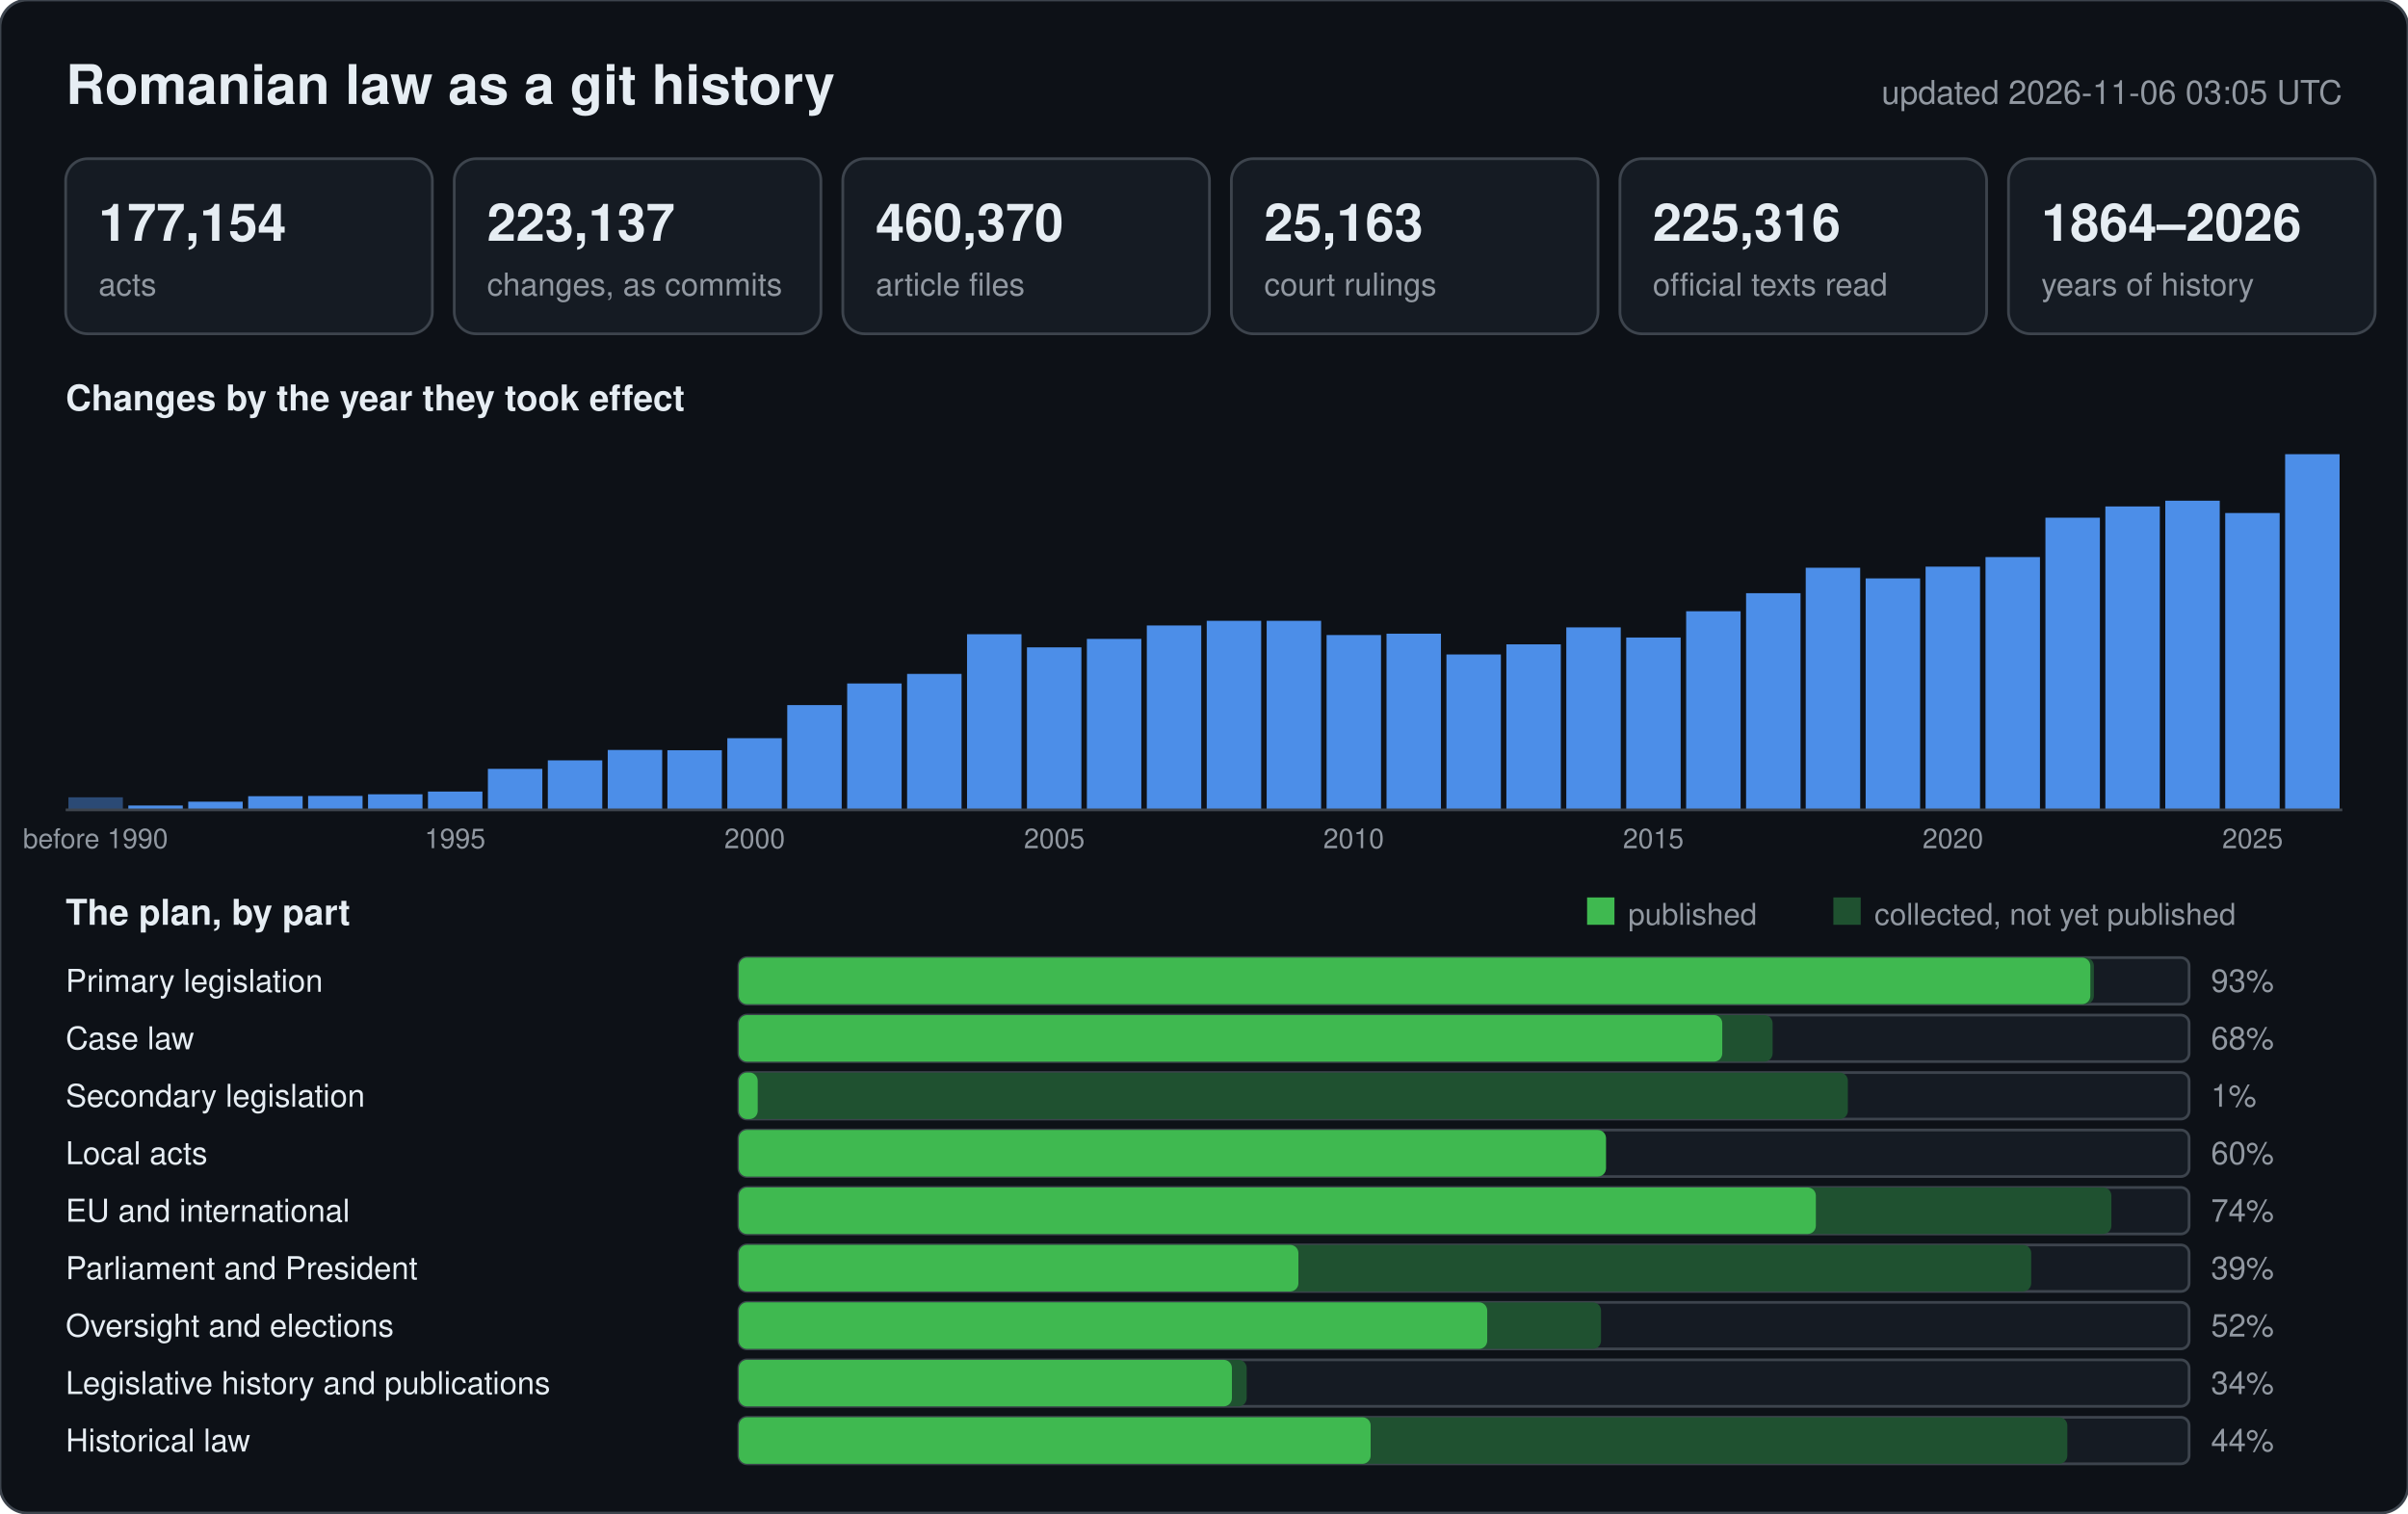
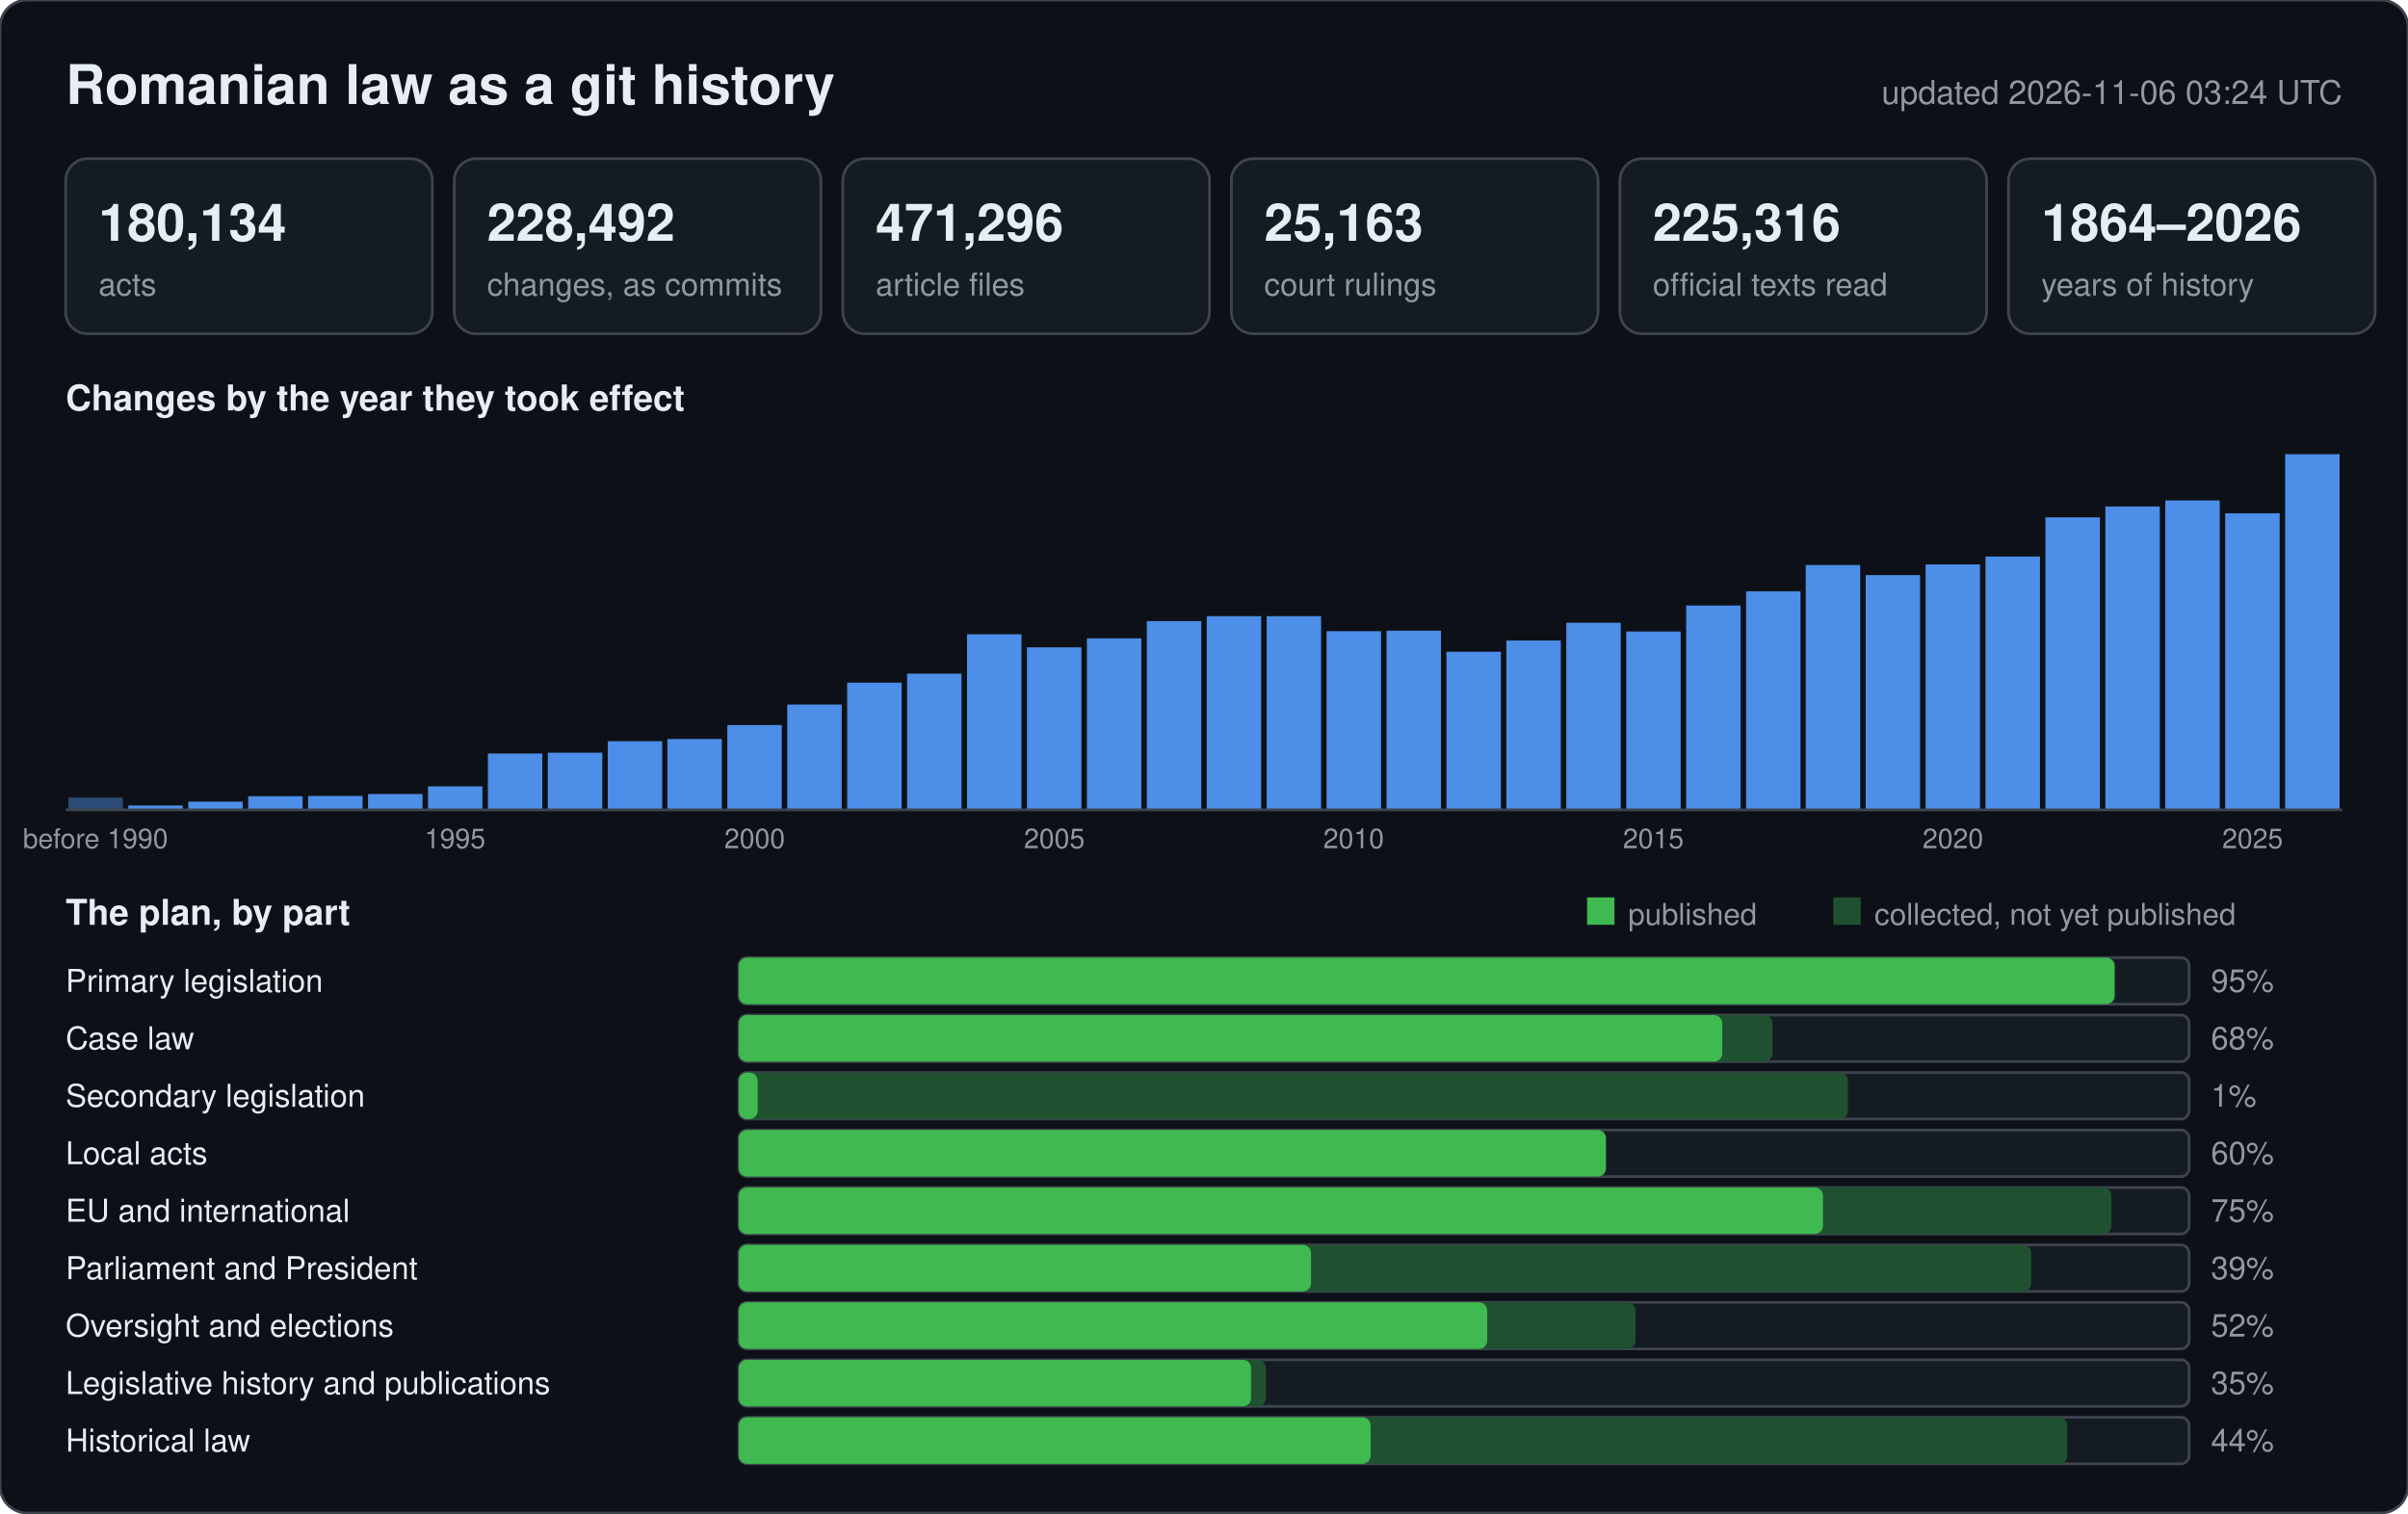
<svg xmlns="http://www.w3.org/2000/svg" width="880" height="553" viewBox="0 0 880 553" font-family="-apple-system,BlinkMacSystemFont,Segoe UI,Helvetica,Arial,sans-serif">
  <rect width="880" height="553" rx="10" fill="#0d1117" stroke="#3d444d" />
  <text x="24" y="38" font-size="20" font-weight="600" fill="#e6edf3">Romanian law as a git history</text>
-   <text x="856" y="38" font-size="12" text-anchor="end" fill="#9198a1">updated 2026-11-06 03:05 UTC</text>
+   <text x="856" y="38" font-size="12" text-anchor="end" fill="#9198a1">updated 2026-11-06 03:24 UTC</text>
  <rect x="24" y="58" width="134" height="64" rx="8" fill="#151b23" stroke="#3d444d" />
-   <text x="36" y="88" font-size="19" font-weight="600" fill="#e6edf3">177,154</text>
+   <text x="36" y="88" font-size="19" font-weight="600" fill="#e6edf3">180,134</text>
  <text x="36" y="108" font-size="11.5" fill="#9198a1">acts</text>
  <rect x="166" y="58" width="134" height="64" rx="8" fill="#151b23" stroke="#3d444d" />
-   <text x="178" y="88" font-size="19" font-weight="600" fill="#e6edf3">223,137</text>
+   <text x="178" y="88" font-size="19" font-weight="600" fill="#e6edf3">228,492</text>
  <text x="178" y="108" font-size="11.5" fill="#9198a1">changes, as commits</text>
  <rect x="308" y="58" width="134" height="64" rx="8" fill="#151b23" stroke="#3d444d" />
-   <text x="320" y="88" font-size="19" font-weight="600" fill="#e6edf3">460,370</text>
+   <text x="320" y="88" font-size="19" font-weight="600" fill="#e6edf3">471,296</text>
  <text x="320" y="108" font-size="11.5" fill="#9198a1">article files</text>
  <rect x="450" y="58" width="134" height="64" rx="8" fill="#151b23" stroke="#3d444d" />
  <text x="462" y="88" font-size="19" font-weight="600" fill="#e6edf3">25,163</text>
  <text x="462" y="108" font-size="11.5" fill="#9198a1">court rulings</text>
  <rect x="592" y="58" width="134" height="64" rx="8" fill="#151b23" stroke="#3d444d" />
  <text x="604" y="88" font-size="19" font-weight="600" fill="#e6edf3">225,316</text>
  <text x="604" y="108" font-size="11.5" fill="#9198a1">official texts read</text>
  <rect x="734" y="58" width="134" height="64" rx="8" fill="#151b23" stroke="#3d444d" />
  <text x="746" y="88" font-size="19" font-weight="600" fill="#e6edf3">1864–2026</text>
  <text x="746" y="108" font-size="11.5" fill="#9198a1">years of history</text>
  <text x="24" y="150" font-size="13" font-weight="600" fill="#e6edf3">Changes by the year they took effect</text>
-   <rect x="25.0" y="291.4" width="19.9" height="4.6" fill="#2b4a75" />
+   <rect x="25.0" y="291.5" width="19.9" height="4.5" fill="#2b4a75" />
  <text x="34.9" y="310" font-size="10" text-anchor="middle" fill="#9198a1">before 1990</text>
  <rect x="46.9" y="294.4" width="19.9" height="1.6" fill="#4c8ee8" />
  <rect x="68.8" y="293.0" width="19.9" height="3.0" fill="#4c8ee8" />
  <rect x="90.7" y="291.0" width="19.9" height="5.0" fill="#4c8ee8" />
  <rect x="112.6" y="290.9" width="19.9" height="5.1" fill="#4c8ee8" />
-   <rect x="134.5" y="290.3" width="19.9" height="5.7" fill="#4c8ee8" />
-   <rect x="156.4" y="289.3" width="19.9" height="6.7" fill="#4c8ee8" />
+   <rect x="134.5" y="290.2" width="19.9" height="5.8" fill="#4c8ee8" />
+   <rect x="156.4" y="287.4" width="19.9" height="8.6" fill="#4c8ee8" />
  <text x="166.3" y="310" font-size="10" text-anchor="middle" fill="#9198a1">1995</text>
-   <rect x="178.3" y="281.0" width="19.9" height="15.0" fill="#4c8ee8" />
-   <rect x="200.2" y="277.9" width="19.9" height="18.1" fill="#4c8ee8" />
-   <rect x="222.1" y="274.1" width="19.9" height="21.9" fill="#4c8ee8" />
-   <rect x="243.9" y="274.2" width="19.9" height="21.8" fill="#4c8ee8" />
-   <rect x="265.8" y="269.8" width="19.9" height="26.2" fill="#4c8ee8" />
+   <rect x="178.3" y="275.4" width="19.9" height="20.6" fill="#4c8ee8" />
+   <rect x="200.2" y="275.1" width="19.9" height="20.9" fill="#4c8ee8" />
+   <rect x="222.1" y="270.9" width="19.9" height="25.1" fill="#4c8ee8" />
+   <rect x="243.9" y="270.1" width="19.9" height="25.9" fill="#4c8ee8" />
+   <rect x="265.8" y="265.0" width="19.9" height="31.0" fill="#4c8ee8" />
  <text x="275.8" y="310" font-size="10" text-anchor="middle" fill="#9198a1">2000</text>
-   <rect x="287.7" y="257.7" width="19.9" height="38.3" fill="#4c8ee8" />
-   <rect x="309.6" y="249.8" width="19.9" height="46.2" fill="#4c8ee8" />
-   <rect x="331.5" y="246.3" width="19.9" height="49.7" fill="#4c8ee8" />
+   <rect x="287.7" y="257.5" width="19.9" height="38.5" fill="#4c8ee8" />
+   <rect x="309.6" y="249.5" width="19.9" height="46.5" fill="#4c8ee8" />
+   <rect x="331.5" y="246.2" width="19.9" height="49.8" fill="#4c8ee8" />
  <rect x="353.4" y="231.8" width="19.9" height="64.2" fill="#4c8ee8" />
  <rect x="375.3" y="236.6" width="19.9" height="59.4" fill="#4c8ee8" />
  <text x="385.3" y="310" font-size="10" text-anchor="middle" fill="#9198a1">2005</text>
-   <rect x="397.2" y="233.5" width="19.9" height="62.5" fill="#4c8ee8" />
-   <rect x="419.1" y="228.6" width="19.9" height="67.4" fill="#4c8ee8" />
-   <rect x="441.0" y="226.9" width="19.9" height="69.1" fill="#4c8ee8" />
-   <rect x="462.9" y="226.9" width="19.9" height="69.1" fill="#4c8ee8" />
-   <rect x="484.8" y="232.1" width="19.9" height="63.9" fill="#4c8ee8" />
+   <rect x="397.2" y="233.3" width="19.9" height="62.7" fill="#4c8ee8" />
+   <rect x="419.1" y="227.0" width="19.9" height="69.0" fill="#4c8ee8" />
+   <rect x="441.0" y="225.2" width="19.9" height="70.8" fill="#4c8ee8" />
+   <rect x="462.9" y="225.2" width="19.9" height="70.8" fill="#4c8ee8" />
+   <rect x="484.8" y="230.7" width="19.9" height="65.3" fill="#4c8ee8" />
  <text x="494.7" y="310" font-size="10" text-anchor="middle" fill="#9198a1">2010</text>
-   <rect x="506.7" y="231.6" width="19.9" height="64.4" fill="#4c8ee8" />
-   <rect x="528.6" y="239.2" width="19.9" height="56.8" fill="#4c8ee8" />
-   <rect x="550.5" y="235.5" width="19.9" height="60.5" fill="#4c8ee8" />
-   <rect x="572.4" y="229.3" width="19.9" height="66.7" fill="#4c8ee8" />
-   <rect x="594.3" y="233.0" width="19.9" height="63.0" fill="#4c8ee8" />
+   <rect x="506.7" y="230.5" width="19.9" height="65.5" fill="#4c8ee8" />
+   <rect x="528.6" y="238.2" width="19.9" height="57.8" fill="#4c8ee8" />
+   <rect x="550.5" y="234.1" width="19.9" height="61.9" fill="#4c8ee8" />
+   <rect x="572.4" y="227.6" width="19.9" height="68.4" fill="#4c8ee8" />
+   <rect x="594.3" y="230.8" width="19.9" height="65.2" fill="#4c8ee8" />
  <text x="604.2" y="310" font-size="10" text-anchor="middle" fill="#9198a1">2015</text>
-   <rect x="616.2" y="223.4" width="19.9" height="72.6" fill="#4c8ee8" />
-   <rect x="638.1" y="216.8" width="19.9" height="79.2" fill="#4c8ee8" />
-   <rect x="659.9" y="207.5" width="19.9" height="88.5" fill="#4c8ee8" />
-   <rect x="681.8" y="211.4" width="19.9" height="84.6" fill="#4c8ee8" />
-   <rect x="703.7" y="207.1" width="19.9" height="88.9" fill="#4c8ee8" />
+   <rect x="616.2" y="221.3" width="19.9" height="74.7" fill="#4c8ee8" />
+   <rect x="638.1" y="216.1" width="19.9" height="79.9" fill="#4c8ee8" />
+   <rect x="659.9" y="206.5" width="19.9" height="89.5" fill="#4c8ee8" />
+   <rect x="681.8" y="210.2" width="19.9" height="85.8" fill="#4c8ee8" />
+   <rect x="703.7" y="206.3" width="19.9" height="89.7" fill="#4c8ee8" />
  <text x="713.7" y="310" font-size="10" text-anchor="middle" fill="#9198a1">2020</text>
-   <rect x="725.6" y="203.6" width="19.9" height="92.4" fill="#4c8ee8" />
-   <rect x="747.5" y="189.2" width="19.9" height="106.8" fill="#4c8ee8" />
+   <rect x="725.6" y="203.4" width="19.9" height="92.6" fill="#4c8ee8" />
+   <rect x="747.5" y="189.1" width="19.9" height="106.9" fill="#4c8ee8" />
  <rect x="769.4" y="185.1" width="19.9" height="110.9" fill="#4c8ee8" />
-   <rect x="791.3" y="183.0" width="19.9" height="113.0" fill="#4c8ee8" />
-   <rect x="813.2" y="187.5" width="19.9" height="108.5" fill="#4c8ee8" />
+   <rect x="791.3" y="182.9" width="19.9" height="113.1" fill="#4c8ee8" />
+   <rect x="813.2" y="187.6" width="19.9" height="108.4" fill="#4c8ee8" />
  <text x="823.2" y="310" font-size="10" text-anchor="middle" fill="#9198a1">2025</text>
  <rect x="835.1" y="166.0" width="19.9" height="130.0" fill="#4c8ee8" />
  <line x1="24" y1="296" x2="856" y2="296" stroke="#3d444d" />
  <text x="24" y="338" font-size="13" font-weight="600" fill="#e6edf3">The plan, by part</text>
  <rect x="580" y="328" width="10" height="10" fill="#3fb950" />
  <text x="595" y="338" font-size="11" fill="#9198a1">published</text>
  <rect x="670" y="328" width="10" height="10" fill="#1f5130" />
  <text x="685" y="338" font-size="11" fill="#9198a1">collected, not yet published</text>
  <text x="24" y="362.5" font-size="11.5" fill="#e6edf3">Primary legislation</text>
  <rect x="270" y="350" width="530" height="17" rx="3" fill="#151b23" stroke="#3d444d" />
-   <rect x="270" y="350" width="495.2" height="17" rx="3" fill="#1f5130" />
-   <rect x="270" y="350" width="493.9" height="17" rx="3" fill="#3fb950" />
-   <text x="808" y="362.5" font-size="11.5" fill="#9198a1">93%</text>
+   <rect x="270" y="350" width="503.1" height="17" rx="3" fill="#1f5130" />
+   <rect x="270" y="350" width="502.7" height="17" rx="3" fill="#3fb950" />
+   <text x="808" y="362.5" font-size="11.5" fill="#9198a1">95%</text>
  <text x="24" y="383.5" font-size="11.5" fill="#e6edf3">Case law</text>
  <rect x="270" y="371" width="530" height="17" rx="3" fill="#151b23" stroke="#3d444d" />
  <rect x="270" y="371" width="377.8" height="17" rx="3" fill="#1f5130" />
  <rect x="270" y="371" width="359.4" height="17" rx="3" fill="#3fb950" />
  <text x="808" y="383.5" font-size="11.5" fill="#9198a1">68%</text>
  <text x="24" y="404.5" font-size="11.5" fill="#e6edf3">Secondary legislation</text>
  <rect x="270" y="392" width="530" height="17" rx="3" fill="#151b23" stroke="#3d444d" />
  <rect x="270" y="392" width="405.3" height="17" rx="3" fill="#1f5130" />
  <rect x="270" y="392" width="6.9" height="17" rx="3" fill="#3fb950" />
  <text x="808" y="404.5" font-size="11.5" fill="#9198a1">1%</text>
  <text x="24" y="425.5" font-size="11.5" fill="#e6edf3">Local acts</text>
  <rect x="270" y="413" width="530" height="17" rx="3" fill="#151b23" stroke="#3d444d" />
  <rect x="270" y="413" width="316.9" height="17" rx="3" fill="#1f5130" />
  <rect x="270" y="413" width="316.9" height="17" rx="3" fill="#3fb950" />
  <text x="808" y="425.5" font-size="11.5" fill="#9198a1">60%</text>
  <text x="24" y="446.5" font-size="11.5" fill="#e6edf3">EU and international</text>
  <rect x="270" y="434" width="530" height="17" rx="3" fill="#151b23" stroke="#3d444d" />
  <rect x="270" y="434" width="501.6" height="17" rx="3" fill="#1f5130" />
-   <rect x="270" y="434" width="393.6" height="17" rx="3" fill="#3fb950" />
-   <text x="808" y="446.5" font-size="11.5" fill="#9198a1">74%</text>
+   <rect x="270" y="434" width="396.2" height="17" rx="3" fill="#3fb950" />
+   <text x="808" y="446.5" font-size="11.5" fill="#9198a1">75%</text>
  <text x="24" y="467.5" font-size="11.5" fill="#e6edf3">Parliament and President</text>
  <rect x="270" y="455" width="530" height="17" rx="3" fill="#151b23" stroke="#3d444d" />
  <rect x="270" y="455" width="472.3" height="17" rx="3" fill="#1f5130" />
-   <rect x="270" y="455" width="204.5" height="17" rx="3" fill="#3fb950" />
+   <rect x="270" y="455" width="209.1" height="17" rx="3" fill="#3fb950" />
  <text x="808" y="467.5" font-size="11.5" fill="#9198a1">39%</text>
  <text x="24" y="488.5" font-size="11.5" fill="#e6edf3">Oversight and elections</text>
  <rect x="270" y="476" width="530" height="17" rx="3" fill="#151b23" stroke="#3d444d" />
-   <rect x="270" y="476" width="315.1" height="17" rx="3" fill="#1f5130" />
+   <rect x="270" y="476" width="327.7" height="17" rx="3" fill="#1f5130" />
  <rect x="270" y="476" width="273.5" height="17" rx="3" fill="#3fb950" />
  <text x="808" y="488.5" font-size="11.5" fill="#9198a1">52%</text>
  <text x="24" y="509.5" font-size="11.5" fill="#e6edf3">Legislative history and publications</text>
  <rect x="270" y="497" width="530" height="17" rx="3" fill="#151b23" stroke="#3d444d" />
-   <rect x="270" y="497" width="185.6" height="17" rx="3" fill="#1f5130" />
-   <rect x="270" y="497" width="180.2" height="17" rx="3" fill="#3fb950" />
-   <text x="808" y="509.5" font-size="11.5" fill="#9198a1">34%</text>
+   <rect x="270" y="497" width="192.6" height="17" rx="3" fill="#1f5130" />
+   <rect x="270" y="497" width="187.2" height="17" rx="3" fill="#3fb950" />
+   <text x="808" y="509.5" font-size="11.5" fill="#9198a1">35%</text>
  <text x="24" y="530.5" font-size="11.5" fill="#e6edf3">Historical law</text>
  <rect x="270" y="518" width="530" height="17" rx="3" fill="#151b23" stroke="#3d444d" />
  <rect x="270" y="518" width="485.5" height="17" rx="3" fill="#1f5130" />
  <rect x="270" y="518" width="230.9" height="17" rx="3" fill="#3fb950" />
  <text x="808" y="530.5" font-size="11.5" fill="#9198a1">44%</text>
</svg>
